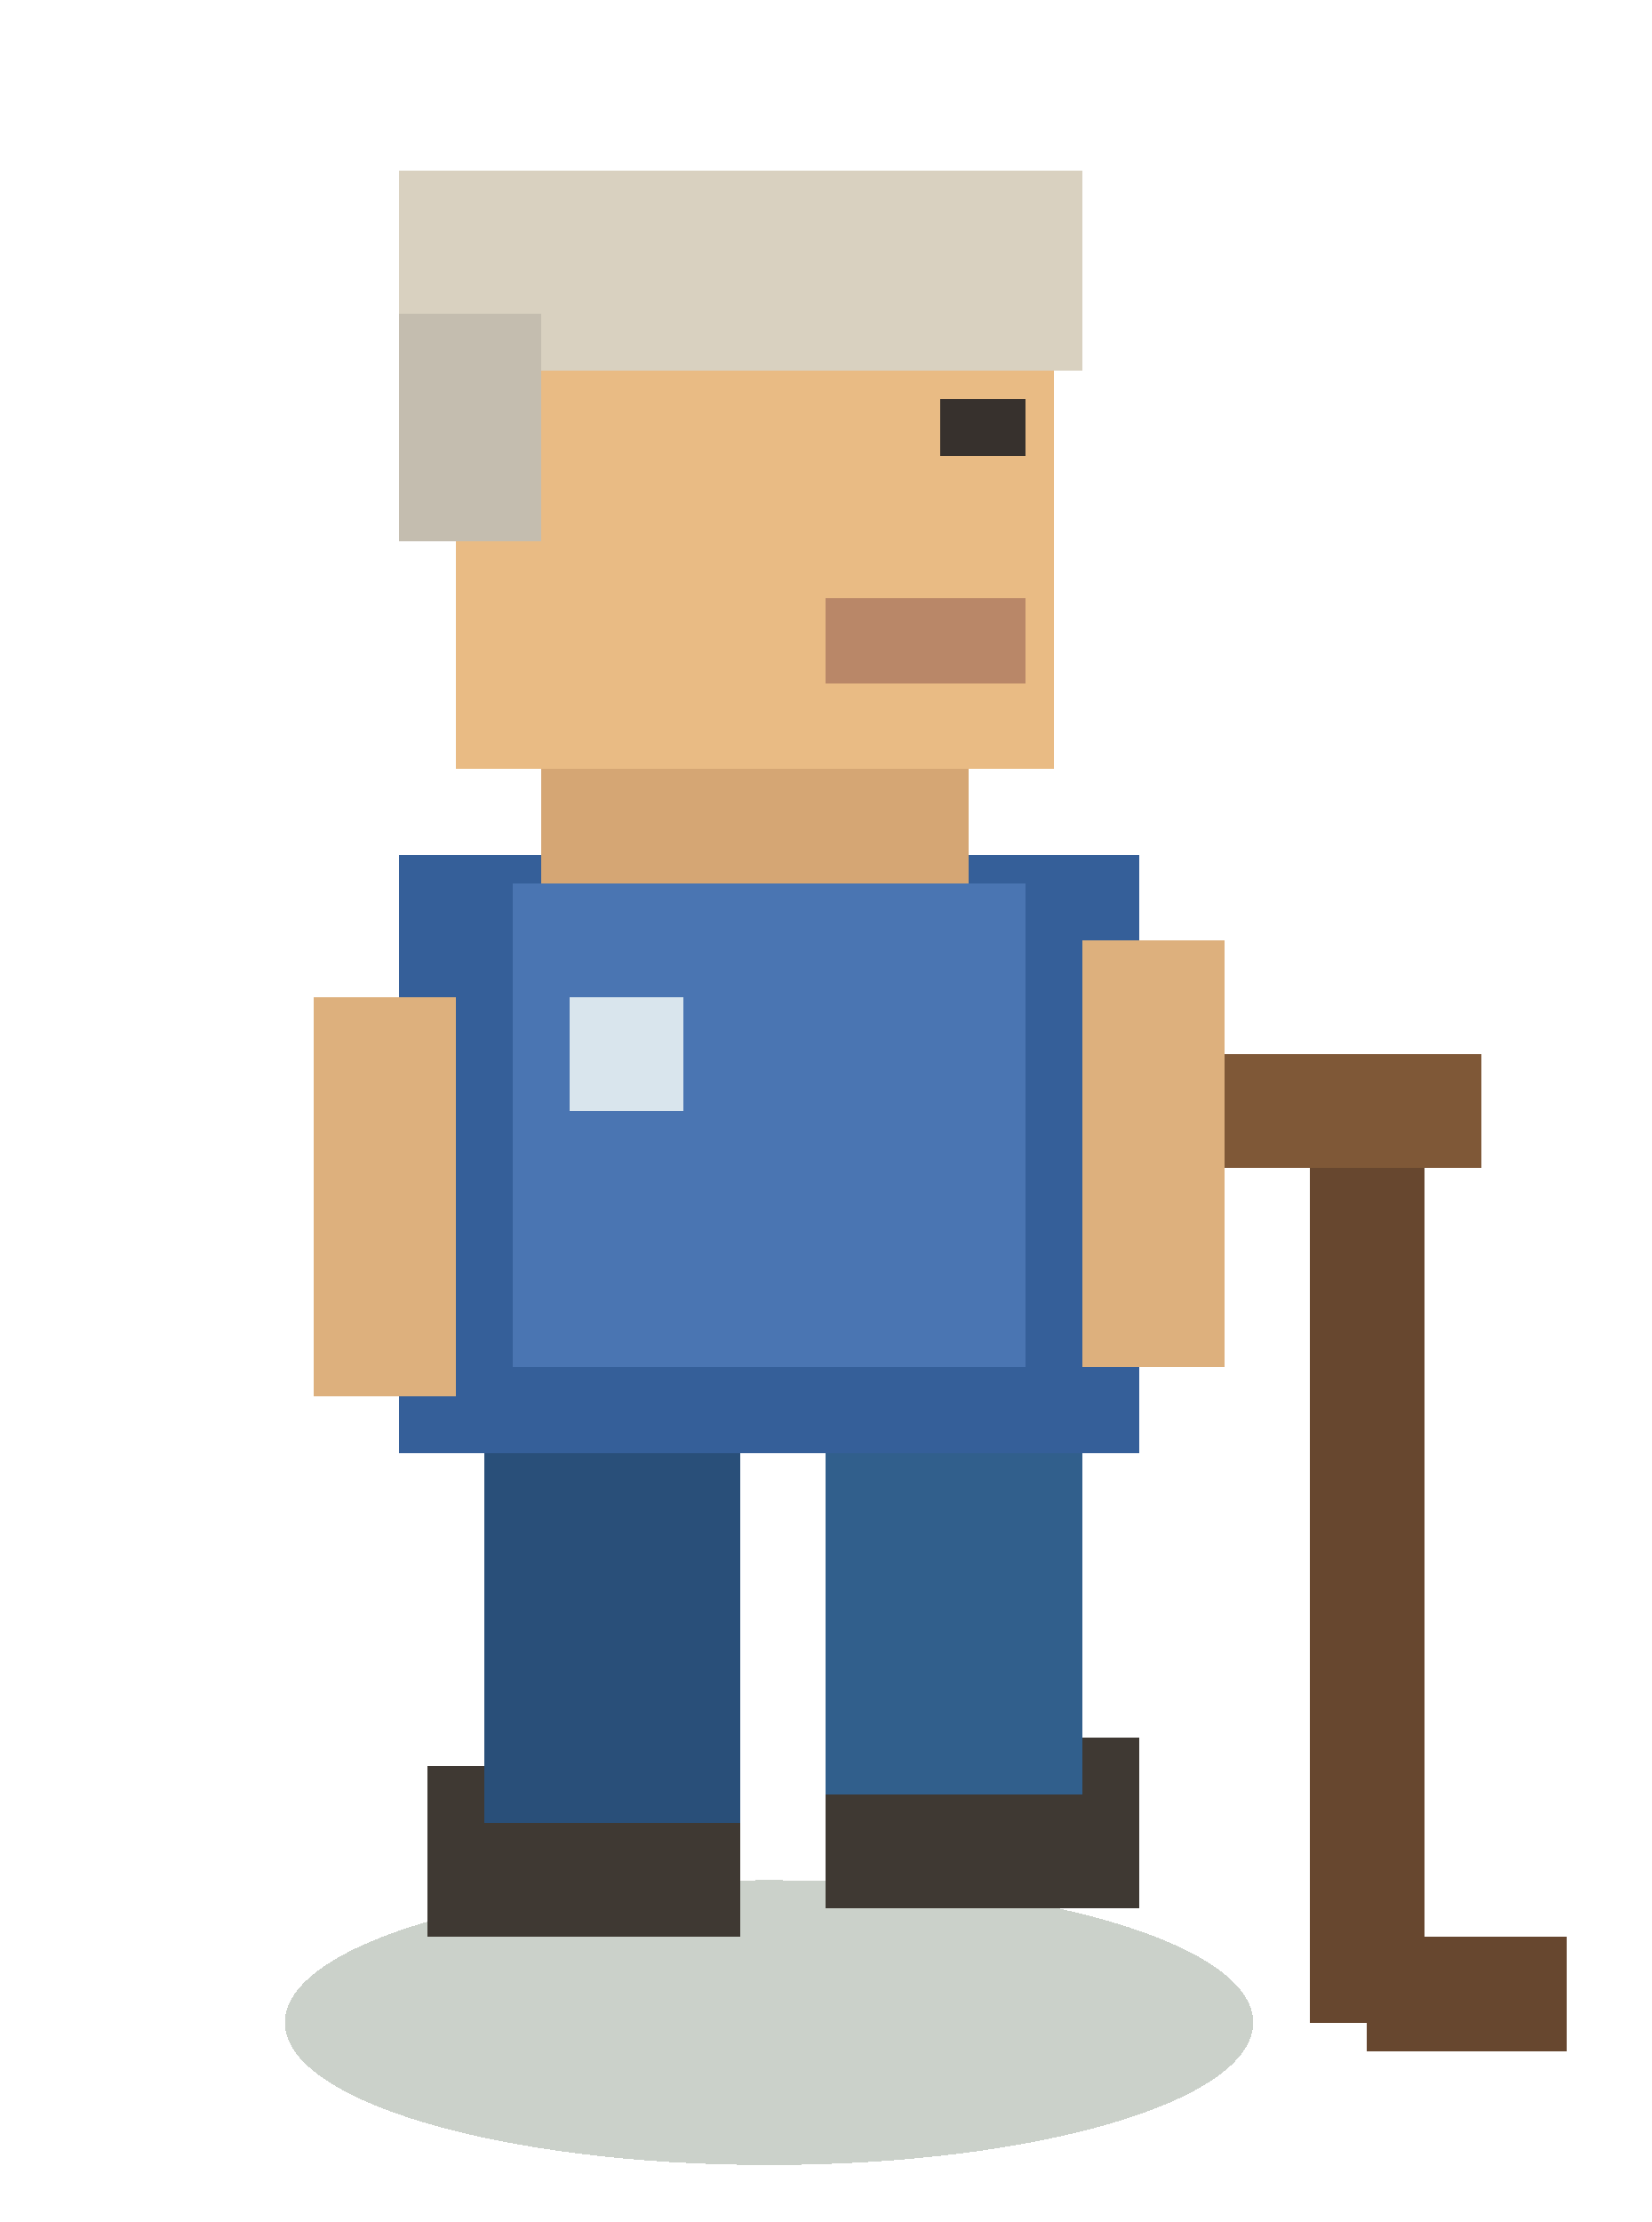
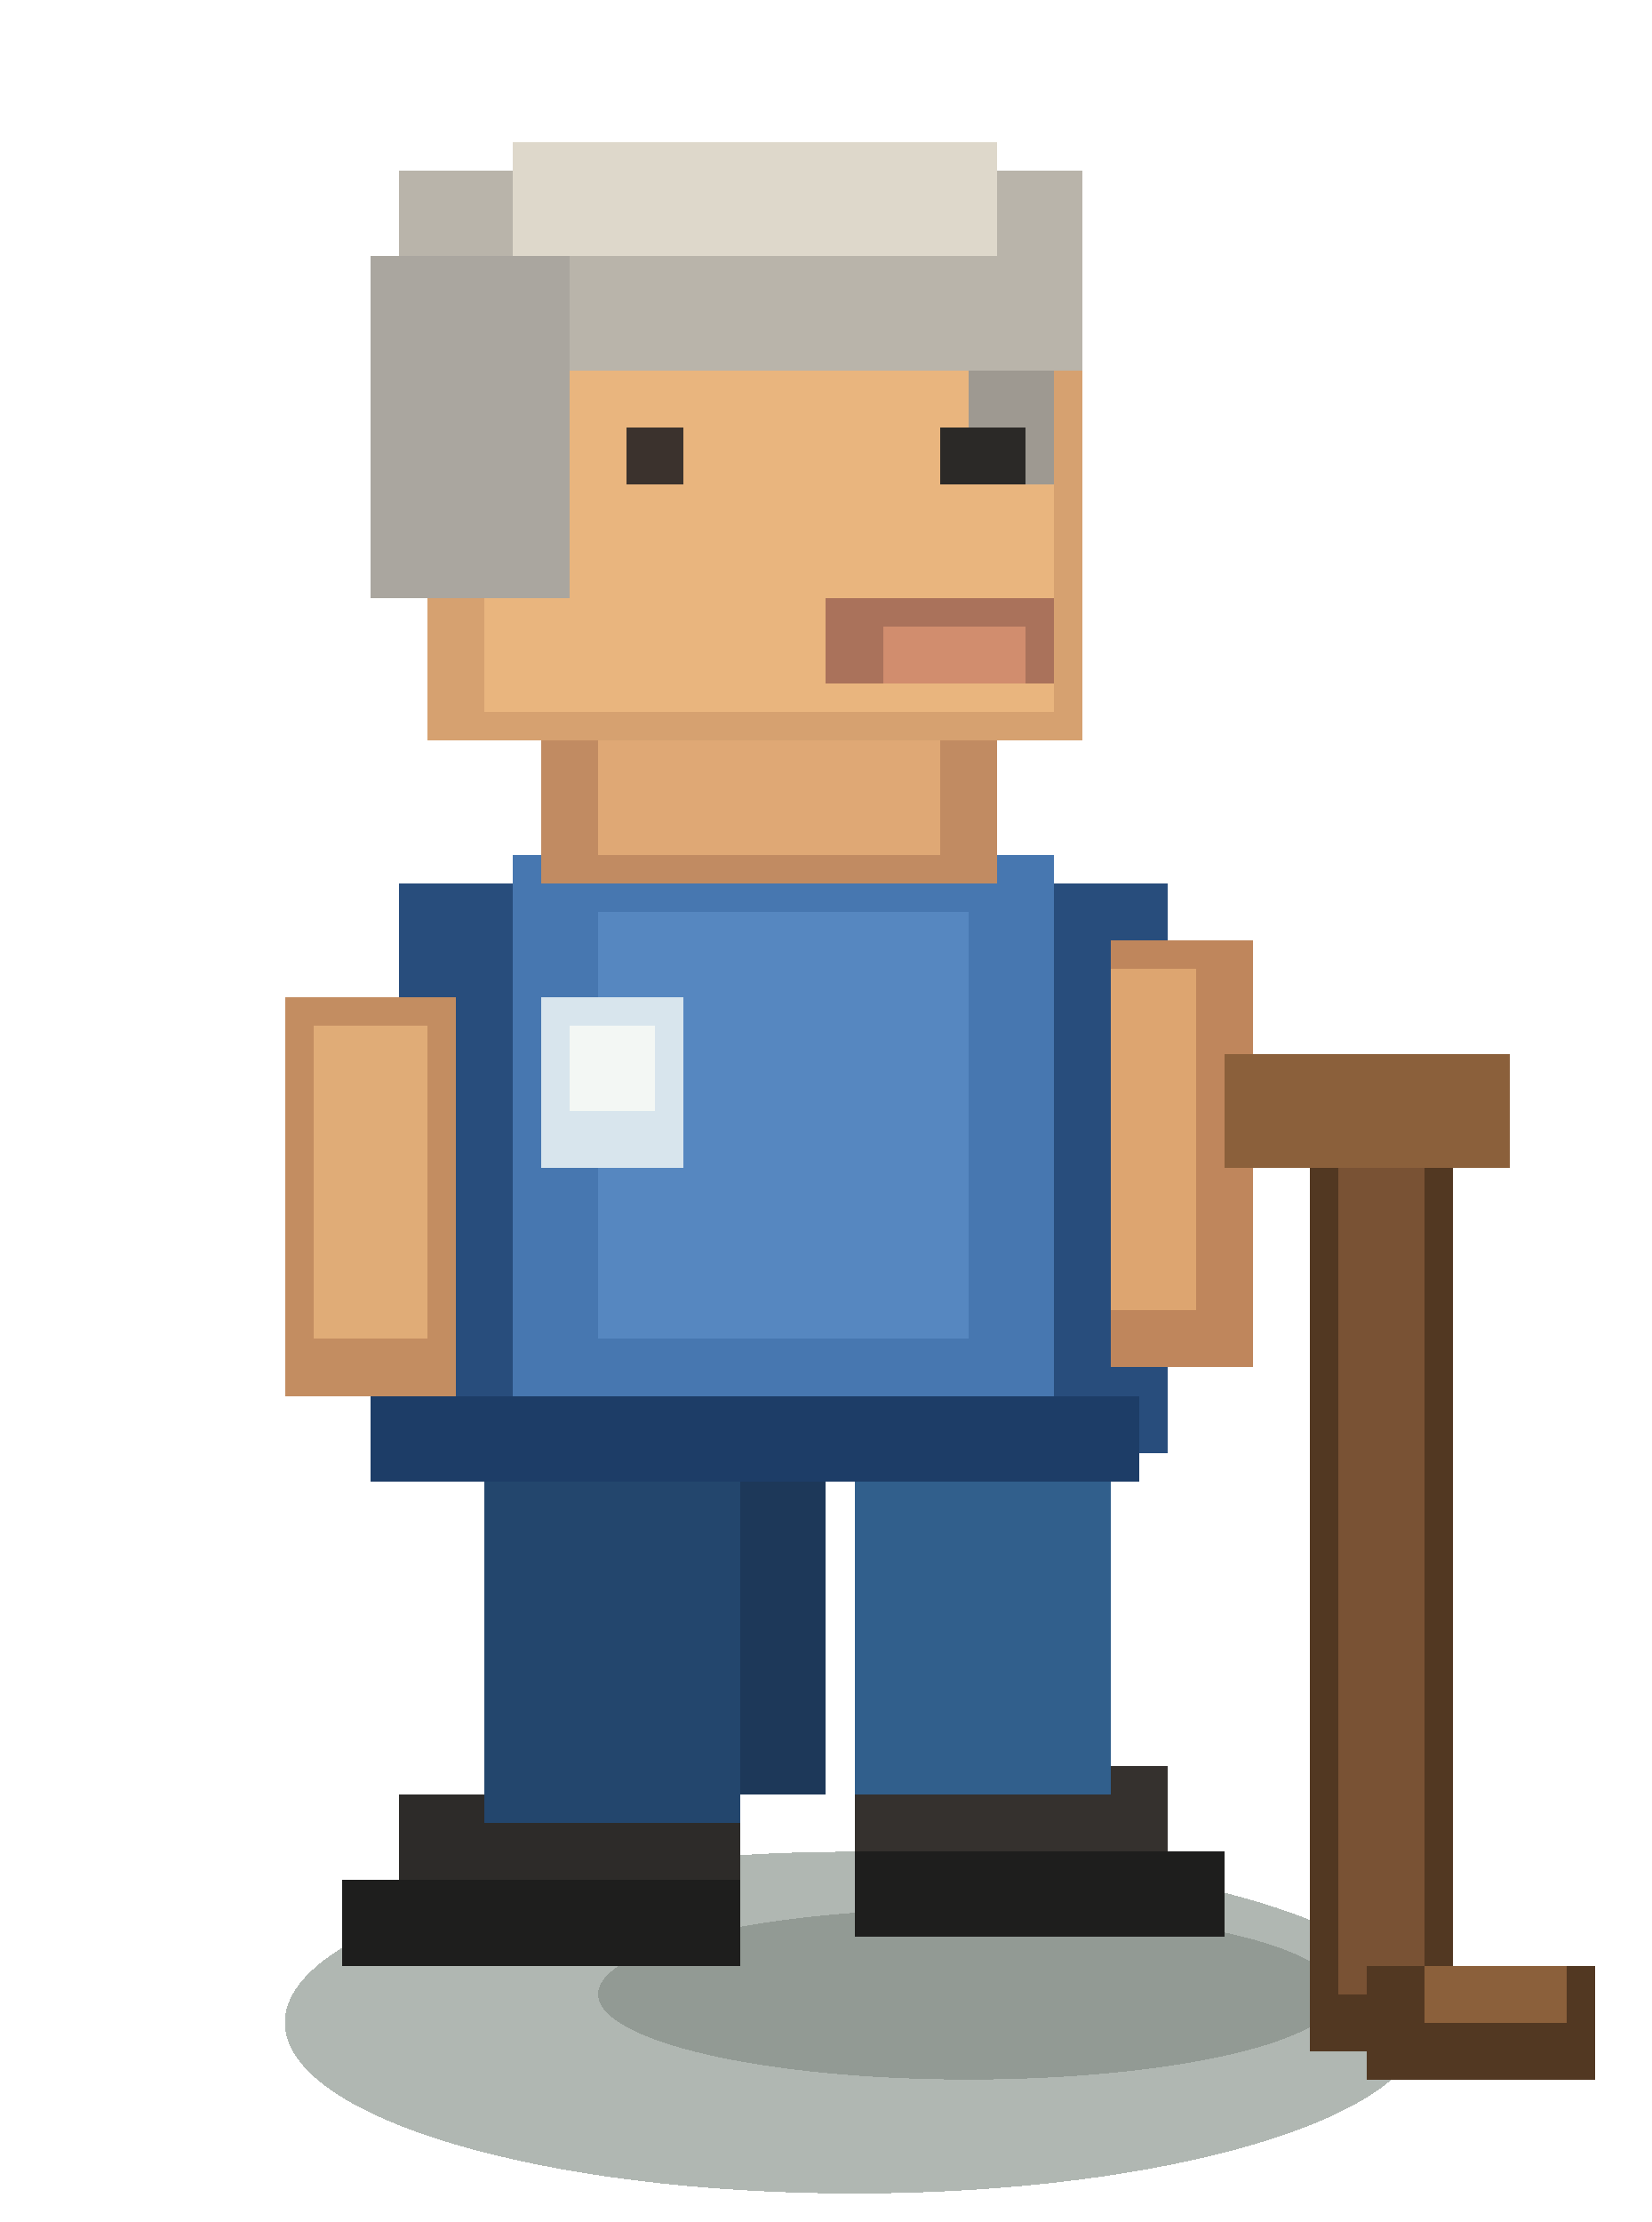
<svg xmlns="http://www.w3.org/2000/svg" width="58" height="78" viewBox="0 0 58 78" shape-rendering="crispEdges">
  <rect width="58" height="78" fill="none" />
-   <ellipse cx="27" cy="71" rx="17" ry="5" fill="#30482c" opacity=".25" />
-   <rect x="15" y="62" width="11" height="6" fill="#3f3933" />
-   <rect x="29" y="61" width="11" height="6" fill="#3f3933" />
-   <rect x="17" y="47" width="9" height="17" fill="#294f79" />
-   <rect x="29" y="46" width="9" height="17" fill="#315f8c" />
-   <rect x="14" y="30" width="26" height="21" fill="#355f99" />
-   <rect x="18" y="31" width="18" height="17" fill="#4a75b2" />
-   <rect x="11" y="35" width="5" height="14" fill="#ddb07d" />
-   <rect x="38" y="33" width="5" height="15" fill="#ddb07d" />
-   <rect x="19" y="23" width="15" height="8" fill="#d5a674" />
-   <rect x="16" y="8" width="21" height="19" fill="#e9bb84" />
-   <rect x="14" y="6" width="24" height="7" fill="#d9d1c0" />
-   <rect x="14" y="11" width="5" height="8" fill="#c4bdaf" />
-   <rect x="33" y="14" width="3" height="2" fill="#37312d" />
-   <rect x="29" y="21" width="7" height="3" fill="#b98768" />
-   <rect x="20" y="35" width="4" height="4" fill="#d9e5ed" />
-   <rect x="46" y="38" width="4" height="33" fill="#67472f" />
-   <rect x="43" y="37" width="9" height="4" fill="#7f5837" />
-   <rect x="48" y="68" width="7" height="4" fill="#67472f" />
+   <ellipse cx="30" cy="71" rx="20" ry="6" fill="#233829" opacity=".36" />
+   <ellipse cx="34" cy="70" rx="13" ry="3" fill="#18281f" opacity=".2" />
+   <rect x="14" y="63" width="12" height="5" fill="#2d2b29" />
+   <rect x="12" y="66" width="14" height="3" fill="#1e1e1d" />
+   <rect x="30" y="62" width="11" height="5" fill="#35312e" />
+   <rect x="30" y="65" width="13" height="3" fill="#1e1e1d" />
+   <rect x="17" y="47" width="9" height="17" fill="#23466d" />
+   <rect x="26" y="47" width="3" height="16" fill="#1d3859" />
+   <rect x="30" y="46" width="9" height="17" fill="#315f8c" />
+   <rect x="14" y="31" width="27" height="20" fill="#284d7c" />
+   <rect x="18" y="30" width="19" height="19" fill="#4777b0" />
+   <rect x="21" y="32" width="13" height="15" fill="#5687c0" />
+   <rect x="19" y="35" width="5" height="6" fill="#d8e5ed" />
+   <rect x="20" y="36" width="3" height="3" fill="#f3f7f4" />
+   <rect x="13" y="49" width="27" height="3" fill="#1d3d67" />
+   <rect x="10" y="35" width="6" height="14" fill="#c38d61" />
+   <rect x="11" y="36" width="4" height="11" fill="#e0ac77" />
+   <rect x="39" y="33" width="5" height="15" fill="#bf865c" />
+   <rect x="39" y="34" width="3" height="12" fill="#dda570" />
+   <rect x="19" y="23" width="16" height="8" fill="#c18b62" />
+   <rect x="21" y="23" width="12" height="7" fill="#dfa875" />
+   <rect x="15" y="9" width="23" height="17" fill="#d6a170" />
+   <rect x="17" y="8" width="20" height="17" fill="#e9b57e" />
+   <rect x="14" y="6" width="24" height="7" fill="#b9b4aa" />
+   <rect x="13" y="9" width="7" height="12" fill="#aaa69f" />
+   <rect x="18" y="5" width="17" height="4" fill="#ded8cb" />
+   <rect x="34" y="13" width="3" height="4" fill="#9e9991" />
+   <rect x="33" y="15" width="3" height="2" fill="#2b2927" />
+   <rect x="22" y="15" width="2" height="2" fill="#3b322d" />
+   <rect x="29" y="21" width="8" height="3" fill="#aa725b" />
+   <rect x="31" y="22" width="5" height="2" fill="#d18d6e" />
+   <rect x="46" y="38" width="5" height="34" fill="#523822" />
+   <rect x="47" y="39" width="3" height="31" fill="#795234" />
+   <rect x="43" y="37" width="10" height="4" fill="#8b603b" />
+   <rect x="48" y="69" width="8" height="4" fill="#523822" />
+   <rect x="50" y="69" width="5" height="2" fill="#8b603b" />
</svg>
